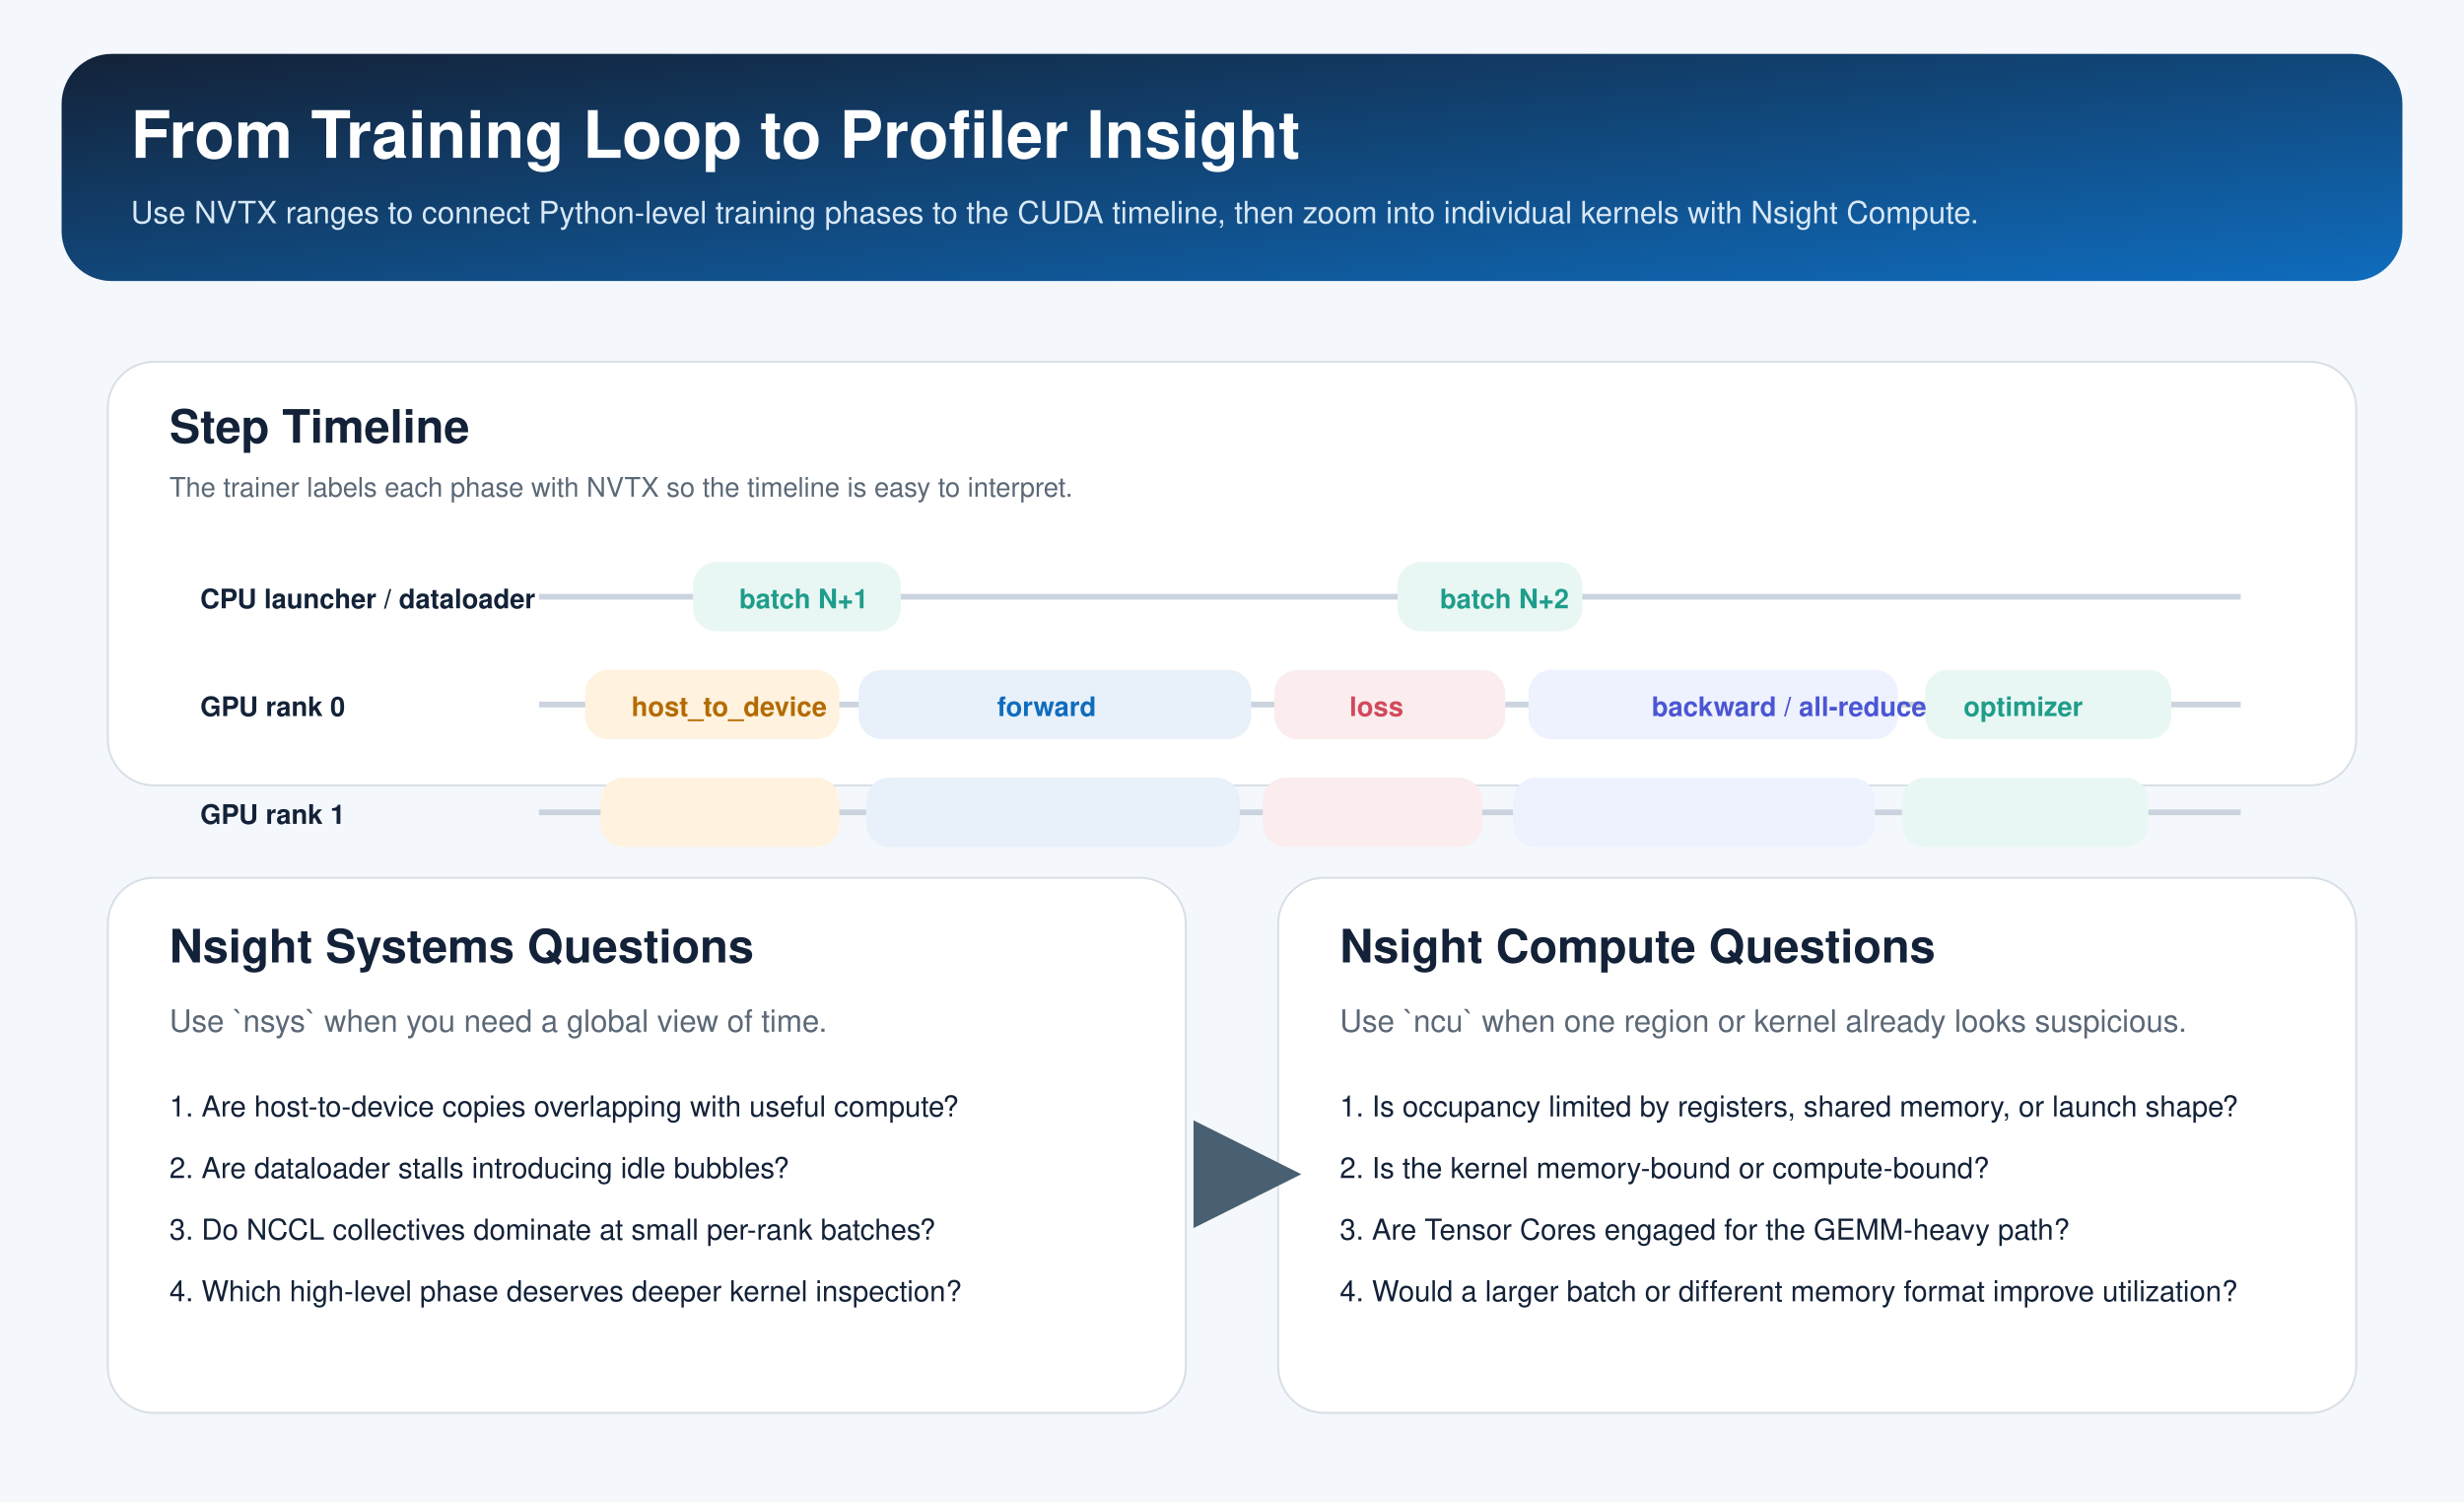
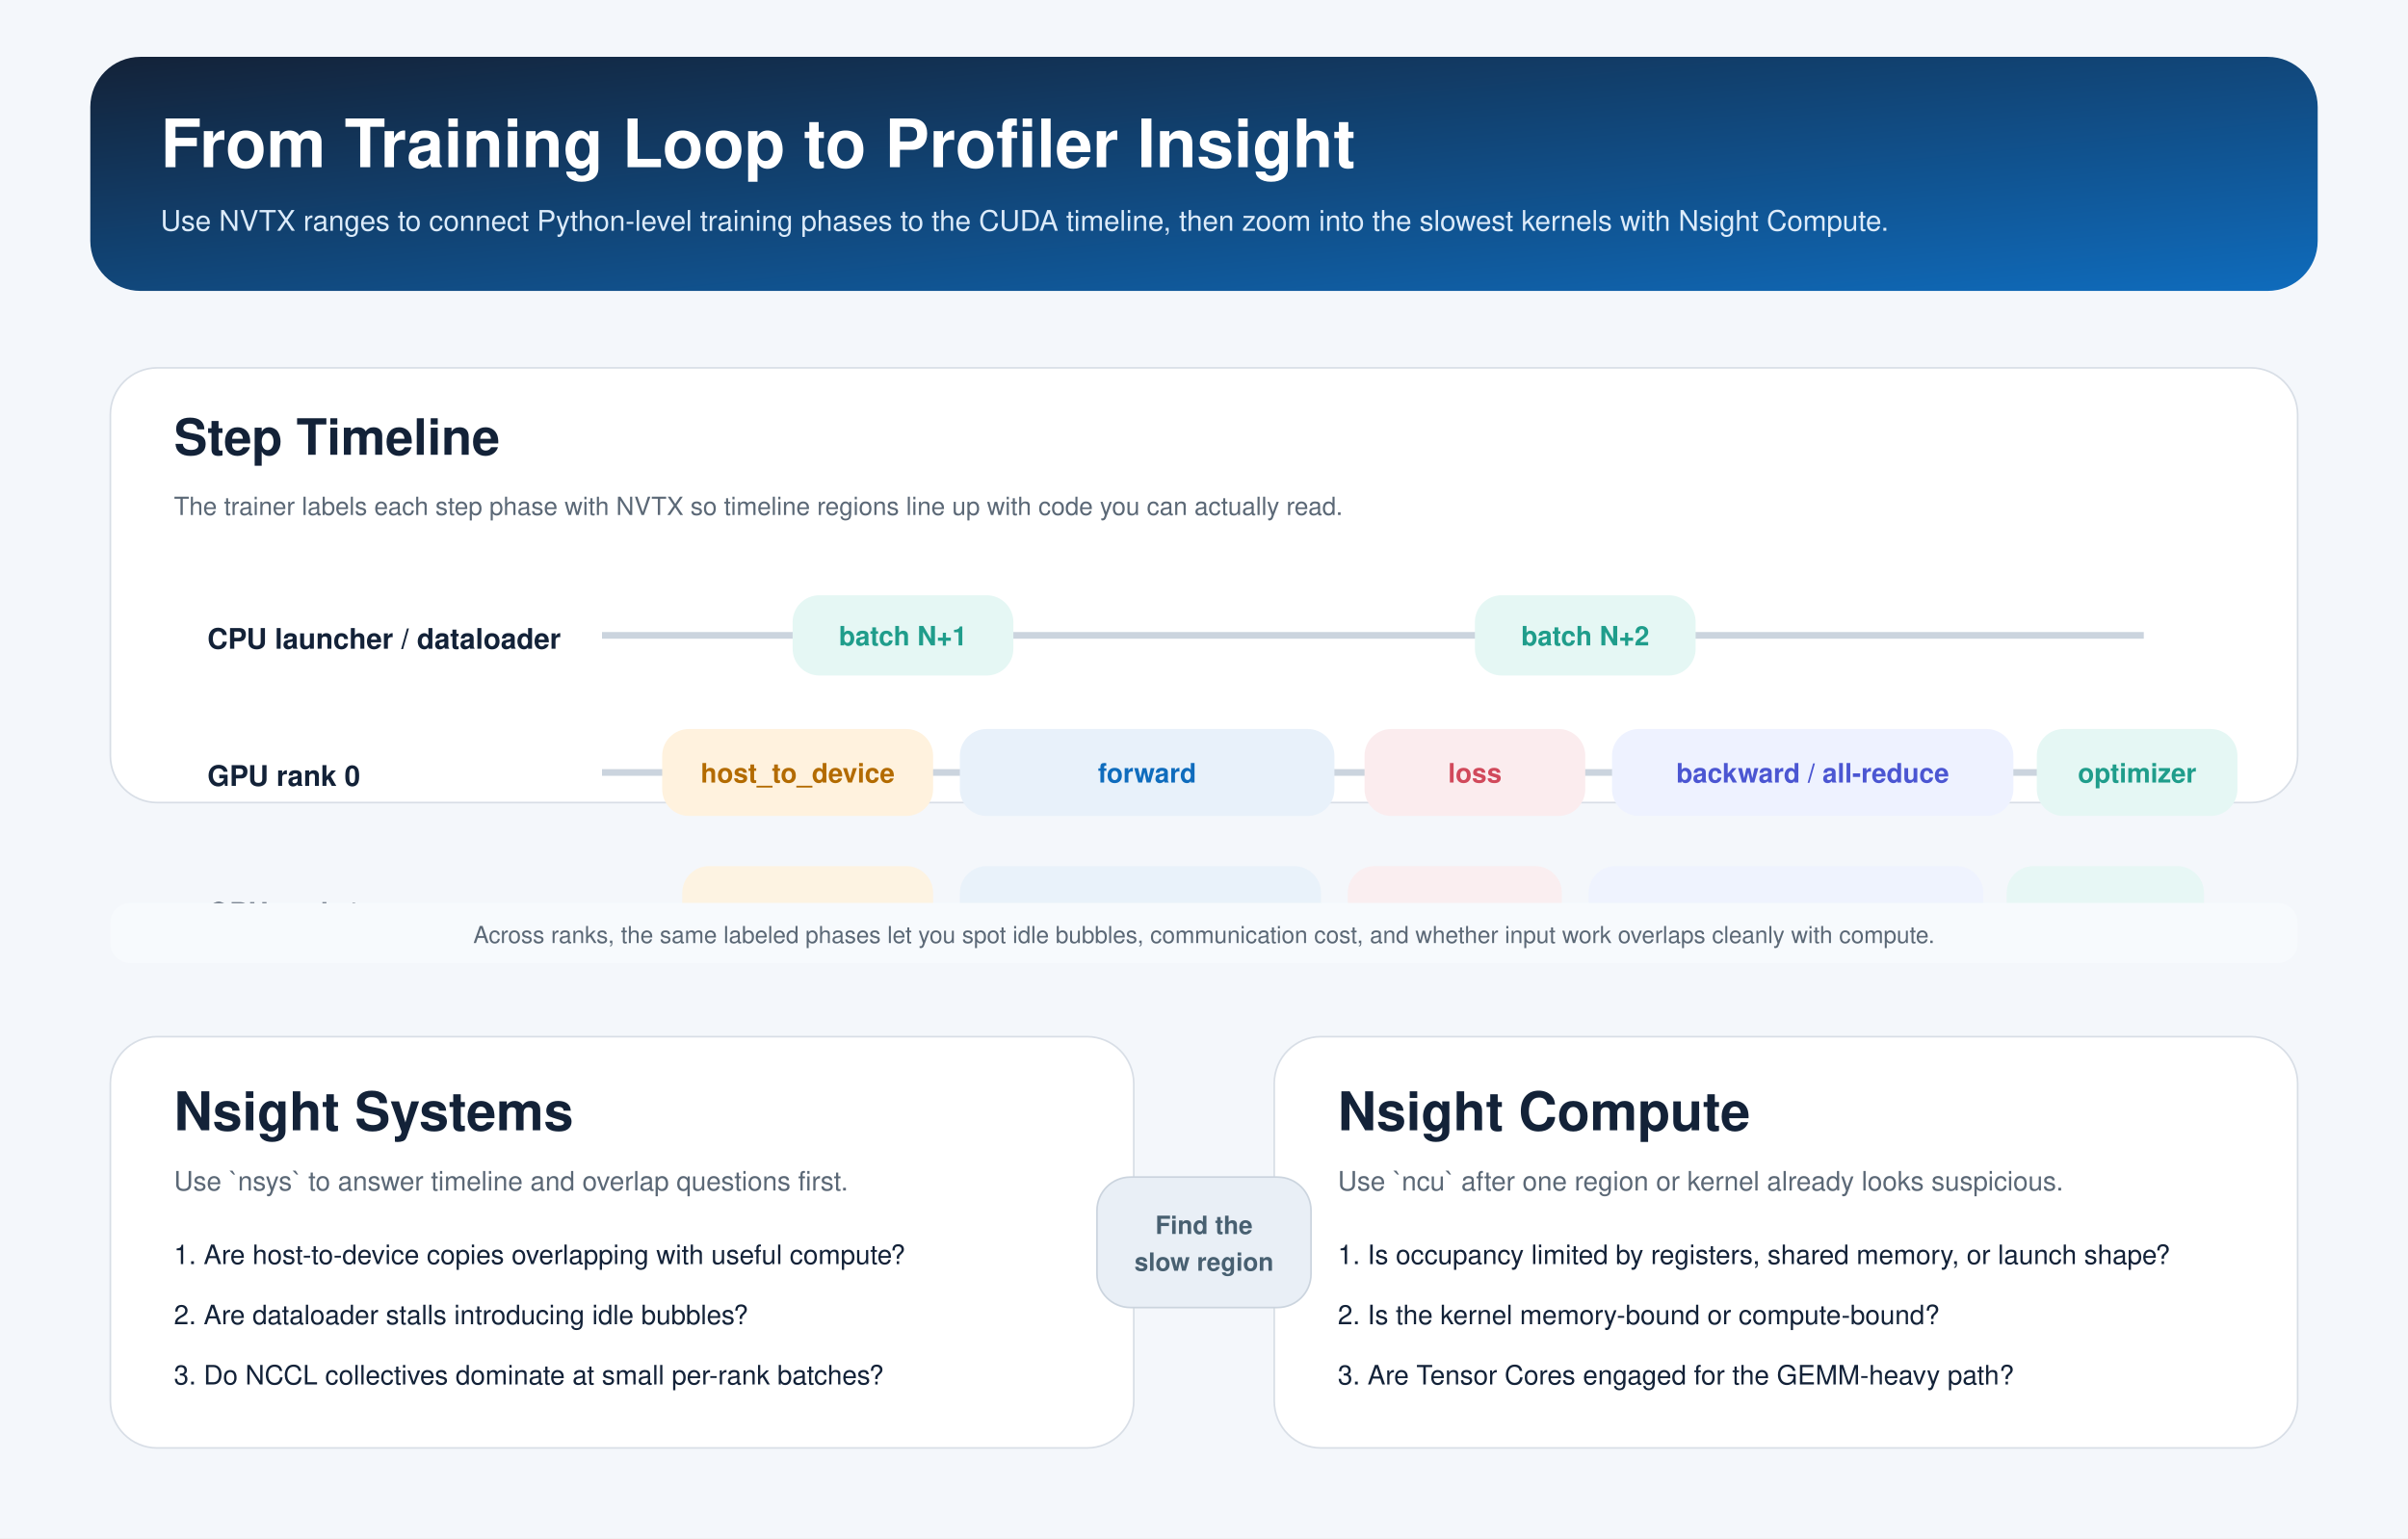
- <svg xmlns="http://www.w3.org/2000/svg" width="1280" height="780" viewBox="0 0 1280 780" role="img" aria-labelledby="title desc">
-   <rect width="1280" height="780" fill="#F4F7FB" />
+ <svg xmlns="http://www.w3.org/2000/svg" width="1440" height="920" viewBox="0 0 1440 920" role="img" aria-labelledby="title desc">
+   <rect width="1440" height="920" fill="#F4F7FB" />
  <defs>
    <linearGradient id="banner" x1="0%" y1="0%" x2="100%" y2="100%">
      <stop offset="0%" stop-color="#132238" />
      <stop offset="100%" stop-color="#0F6CBD" />
    </linearGradient>
-     <marker id="arrow" markerWidth="14" markerHeight="14" refX="11" refY="7" orient="auto">
-       <path d="M0,0 L14,7 L0,14 z" fill="#486071" />
-     </marker>
  </defs>
-   <rect x="32" y="28" width="1216" height="118" rx="26" fill="url(#banner)" />
-   <text x="68" y="82" font-family="Helvetica, Arial, sans-serif" font-size="34" font-weight="700" fill="#FFFFFF">From Training Loop to Profiler Insight</text>
-   <text x="68" y="116" font-family="Helvetica, Arial, sans-serif" font-size="16" fill="#D8E8F6">Use NVTX ranges to connect Python-level training phases to the CUDA timeline, then zoom into individual kernels with Nsight Compute.</text>
-   <rect x="56" y="188" width="1168" height="220" rx="24" fill="#FFFFFF" stroke="#D8DEE6" />
-   <text x="88" y="230" font-family="Helvetica, Arial, sans-serif" font-size="24" font-weight="700" fill="#132238">Step Timeline</text>
-   <text x="88" y="258" font-family="Helvetica, Arial, sans-serif" font-size="14" fill="#5B6876">The trainer labels each phase with NVTX so the timeline is easy to interpret.</text>
-   <text x="104" y="316" font-family="Helvetica, Arial, sans-serif" font-size="14" font-weight="700" fill="#132238">CPU launcher / dataloader</text>
-   <line x1="280" y1="310" x2="1164" y2="310" stroke="#CBD4DE" stroke-width="3" />
-   <rect x="360" y="292" width="108" height="36" rx="12" fill="#E9F7F4" />
-   <rect x="726" y="292" width="96" height="36" rx="12" fill="#E9F7F4" />
-   <text x="384" y="316" font-family="Helvetica, Arial, sans-serif" font-size="14" font-weight="700" fill="#1F9D8B">batch N+1</text>
-   <text x="748" y="316" font-family="Helvetica, Arial, sans-serif" font-size="14" font-weight="700" fill="#1F9D8B">batch N+2</text>
-   <text x="104" y="372" font-family="Helvetica, Arial, sans-serif" font-size="14" font-weight="700" fill="#132238">GPU rank 0</text>
-   <line x1="280" y1="366" x2="1164" y2="366" stroke="#CBD4DE" stroke-width="3" />
-   <rect x="304" y="348" width="132" height="36" rx="12" fill="#FFF2DE" />
-   <rect x="446" y="348" width="204" height="36" rx="12" fill="#E8F1FA" />
-   <rect x="662" y="348" width="120" height="36" rx="12" fill="#FBECEE" />
-   <rect x="794" y="348" width="192" height="36" rx="12" fill="#EEF2FF" />
-   <rect x="1000" y="348" width="128" height="36" rx="12" fill="#E9F7F4" />
-   <text x="328" y="372" font-family="Helvetica, Arial, sans-serif" font-size="14" font-weight="700" fill="#B36B00">host_to_device</text>
-   <text x="518" y="372" font-family="Helvetica, Arial, sans-serif" font-size="14" font-weight="700" fill="#0F6CBD">forward</text>
-   <text x="701" y="372" font-family="Helvetica, Arial, sans-serif" font-size="14" font-weight="700" fill="#D1495B">loss</text>
-   <text x="858" y="372" font-family="Helvetica, Arial, sans-serif" font-size="14" font-weight="700" fill="#4B56D2">backward / all-reduce</text>
-   <text x="1020" y="372" font-family="Helvetica, Arial, sans-serif" font-size="14" font-weight="700" fill="#1F9D8B">optimizer</text>
-   <text x="104" y="428" font-family="Helvetica, Arial, sans-serif" font-size="14" font-weight="700" fill="#132238">GPU rank 1</text>
-   <line x1="280" y1="422" x2="1164" y2="422" stroke="#CBD4DE" stroke-width="3" />
-   <rect x="312" y="404" width="124" height="36" rx="12" fill="#FFF2DE" />
-   <rect x="450" y="404" width="194" height="36" rx="12" fill="#E8F1FA" />
-   <rect x="656" y="404" width="114" height="36" rx="12" fill="#FBECEE" />
-   <rect x="786" y="404" width="188" height="36" rx="12" fill="#EEF2FF" />
-   <rect x="988" y="404" width="128" height="36" rx="12" fill="#E9F7F4" />
-   <rect x="56" y="456" width="560" height="278" rx="24" fill="#FFFFFF" stroke="#D8DEE6" />
-   <text x="88" y="500" font-family="Helvetica, Arial, sans-serif" font-size="24" font-weight="700" fill="#132238">Nsight Systems Questions</text>
-   <text x="88" y="536" font-family="Helvetica, Arial, sans-serif" font-size="16" fill="#5B6876">Use `nsys` when you need a global view of time.</text>
-   <text x="88" y="580" font-family="Helvetica, Arial, sans-serif" font-size="15" fill="#132238">1. Are host-to-device copies overlapping with useful compute?</text>
-   <text x="88" y="612" font-family="Helvetica, Arial, sans-serif" font-size="15" fill="#132238">2. Are dataloader stalls introducing idle bubbles?</text>
-   <text x="88" y="644" font-family="Helvetica, Arial, sans-serif" font-size="15" fill="#132238">3. Do NCCL collectives dominate at small per-rank batches?</text>
-   <text x="88" y="676" font-family="Helvetica, Arial, sans-serif" font-size="15" fill="#132238">4. Which high-level phase deserves deeper kernel inspection?</text>
-   <rect x="664" y="456" width="560" height="278" rx="24" fill="#FFFFFF" stroke="#D8DEE6" />
-   <text x="696" y="500" font-family="Helvetica, Arial, sans-serif" font-size="24" font-weight="700" fill="#132238">Nsight Compute Questions</text>
-   <text x="696" y="536" font-family="Helvetica, Arial, sans-serif" font-size="16" fill="#5B6876">Use `ncu` when one region or kernel already looks suspicious.</text>
-   <text x="696" y="580" font-family="Helvetica, Arial, sans-serif" font-size="15" fill="#132238">1. Is occupancy limited by registers, shared memory, or launch shape?</text>
-   <text x="696" y="612" font-family="Helvetica, Arial, sans-serif" font-size="15" fill="#132238">2. Is the kernel memory-bound or compute-bound?</text>
-   <text x="696" y="644" font-family="Helvetica, Arial, sans-serif" font-size="15" fill="#132238">3. Are Tensor Cores engaged for the GEMM-heavy path?</text>
-   <text x="696" y="676" font-family="Helvetica, Arial, sans-serif" font-size="15" fill="#132238">4. Would a larger batch or different memory format improve utilization?</text>
-   <line x1="640" y1="610" x2="664" y2="610" stroke="#486071" stroke-width="4" marker-end="url(#arrow)" />
+   <rect x="54" y="34" width="1332" height="140" rx="30" fill="url(#banner)" />
+   <text x="96" y="100" font-family="Helvetica, Arial, sans-serif" font-size="40" font-weight="700" fill="#FFFFFF">From Training Loop to Profiler Insight</text>
+   <text x="96" y="138" font-family="Helvetica, Arial, sans-serif" font-size="17" fill="#DCEBFA">Use NVTX ranges to connect Python-level training phases to the CUDA timeline, then zoom into the slowest kernels with Nsight Compute.</text>
+   <rect x="66" y="220" width="1308" height="260" rx="28" fill="#FFFFFF" stroke="#D8DEE6" />
+   <text x="104" y="272" font-family="Helvetica, Arial, sans-serif" font-size="30" font-weight="700" fill="#132238">Step Timeline</text>
+   <text x="104" y="308" font-family="Helvetica, Arial, sans-serif" font-size="15" fill="#5B6876">The trainer labels each step phase with NVTX so timeline regions line up with code you can actually read.</text>
+   <text x="124" y="388" font-family="Helvetica, Arial, sans-serif" font-size="17" font-weight="700" fill="#132238">CPU launcher / dataloader</text>
+   <text x="124" y="470" font-family="Helvetica, Arial, sans-serif" font-size="17" font-weight="700" fill="#132238">GPU rank 0</text>
+   <text x="124" y="552" font-family="Helvetica, Arial, sans-serif" font-size="17" font-weight="700" fill="#132238">GPU rank 1</text>
+   <line x1="360" y1="380" x2="1282" y2="380" stroke="#CBD4DE" stroke-width="4" />
+   <line x1="360" y1="462" x2="1282" y2="462" stroke="#CBD4DE" stroke-width="4" />
+   <line x1="360" y1="544" x2="1282" y2="544" stroke="#CBD4DE" stroke-width="4" />
+   <rect x="474" y="356" width="132" height="48" rx="16" fill="#E5F7F4" />
+   <rect x="882" y="356" width="132" height="48" rx="16" fill="#E5F7F4" />
+   <text x="540" y="386" text-anchor="middle" font-family="Helvetica, Arial, sans-serif" font-size="16" font-weight="700" fill="#1F9D8B">batch N+1</text>
+   <text x="948" y="386" text-anchor="middle" font-family="Helvetica, Arial, sans-serif" font-size="16" font-weight="700" fill="#1F9D8B">batch N+2</text>
+   <rect x="396" y="436" width="162" height="52" rx="16" fill="#FFF2DE" />
+   <rect x="574" y="436" width="224" height="52" rx="16" fill="#E8F1FA" />
+   <rect x="816" y="436" width="132" height="52" rx="16" fill="#FBECEE" />
+   <rect x="964" y="436" width="240" height="52" rx="16" fill="#EEF2FF" />
+   <rect x="1218" y="436" width="120" height="52" rx="16" fill="#E5F7F4" />
+   <text x="477" y="468" text-anchor="middle" font-family="Helvetica, Arial, sans-serif" font-size="16" font-weight="700" fill="#B36B00">host_to_device</text>
+   <text x="686" y="468" text-anchor="middle" font-family="Helvetica, Arial, sans-serif" font-size="16" font-weight="700" fill="#0F6CBD">forward</text>
+   <text x="882" y="468" text-anchor="middle" font-family="Helvetica, Arial, sans-serif" font-size="16" font-weight="700" fill="#D1495B">loss</text>
+   <text x="1084" y="468" text-anchor="middle" font-family="Helvetica, Arial, sans-serif" font-size="16" font-weight="700" fill="#4B56D2">backward / all-reduce</text>
+   <text x="1278" y="468" text-anchor="middle" font-family="Helvetica, Arial, sans-serif" font-size="16" font-weight="700" fill="#1F9D8B">optimizer</text>
+   <rect x="408" y="518" width="150" height="52" rx="16" fill="#FFF2DE" opacity="0.85" />
+   <rect x="574" y="518" width="216" height="52" rx="16" fill="#E8F1FA" opacity="0.85" />
+   <rect x="806" y="518" width="128" height="52" rx="16" fill="#FBECEE" opacity="0.85" />
+   <rect x="950" y="518" width="236" height="52" rx="16" fill="#EEF2FF" opacity="0.85" />
+   <rect x="1200" y="518" width="118" height="52" rx="16" fill="#E5F7F4" opacity="0.85" />
+   <rect x="66" y="540" width="1308" height="36" rx="12" fill="#F7FAFD" />
+   <text x="720" y="564" text-anchor="middle" font-family="Helvetica, Arial, sans-serif" font-size="14" fill="#5B6876">Across ranks, the same labeled phases let you spot idle bubbles, communication cost, and whether input work overlaps cleanly with compute.</text>
+   <rect x="66" y="620" width="612" height="246" rx="28" fill="#FFFFFF" stroke="#D8DEE6" />
+   <text x="104" y="676" font-family="Helvetica, Arial, sans-serif" font-size="32" font-weight="700" fill="#132238">Nsight Systems</text>
+   <text x="104" y="712" font-family="Helvetica, Arial, sans-serif" font-size="16" fill="#5B6876">Use `nsys` to answer timeline and overlap questions first.</text>
+   <text x="104" y="756" font-family="Helvetica, Arial, sans-serif" font-size="16" fill="#132238">1. Are host-to-device copies overlapping with useful compute?</text>
+   <text x="104" y="792" font-family="Helvetica, Arial, sans-serif" font-size="16" fill="#132238">2. Are dataloader stalls introducing idle bubbles?</text>
+   <text x="104" y="828" font-family="Helvetica, Arial, sans-serif" font-size="16" fill="#132238">3. Do NCCL collectives dominate at small per-rank batches?</text>
+   <rect x="762" y="620" width="612" height="246" rx="28" fill="#FFFFFF" stroke="#D8DEE6" />
+   <text x="800" y="676" font-family="Helvetica, Arial, sans-serif" font-size="32" font-weight="700" fill="#132238">Nsight Compute</text>
+   <text x="800" y="712" font-family="Helvetica, Arial, sans-serif" font-size="16" fill="#5B6876">Use `ncu` after one region or kernel already looks suspicious.</text>
+   <text x="800" y="756" font-family="Helvetica, Arial, sans-serif" font-size="16" fill="#132238">1. Is occupancy limited by registers, shared memory, or launch shape?</text>
+   <text x="800" y="792" font-family="Helvetica, Arial, sans-serif" font-size="16" fill="#132238">2. Is the kernel memory-bound or compute-bound?</text>
+   <text x="800" y="828" font-family="Helvetica, Arial, sans-serif" font-size="16" fill="#132238">3. Are Tensor Cores engaged for the GEMM-heavy path?</text>
+   <rect x="656" y="704" width="128" height="78" rx="20" fill="#E9EFF6" stroke="#CBD4DE" />
+   <text x="720" y="738" text-anchor="middle" font-family="Helvetica, Arial, sans-serif" font-size="15" font-weight="700" fill="#486071">Find the</text>
+   <text x="720" y="760" text-anchor="middle" font-family="Helvetica, Arial, sans-serif" font-size="15" font-weight="700" fill="#486071">slow region</text>
</svg>
